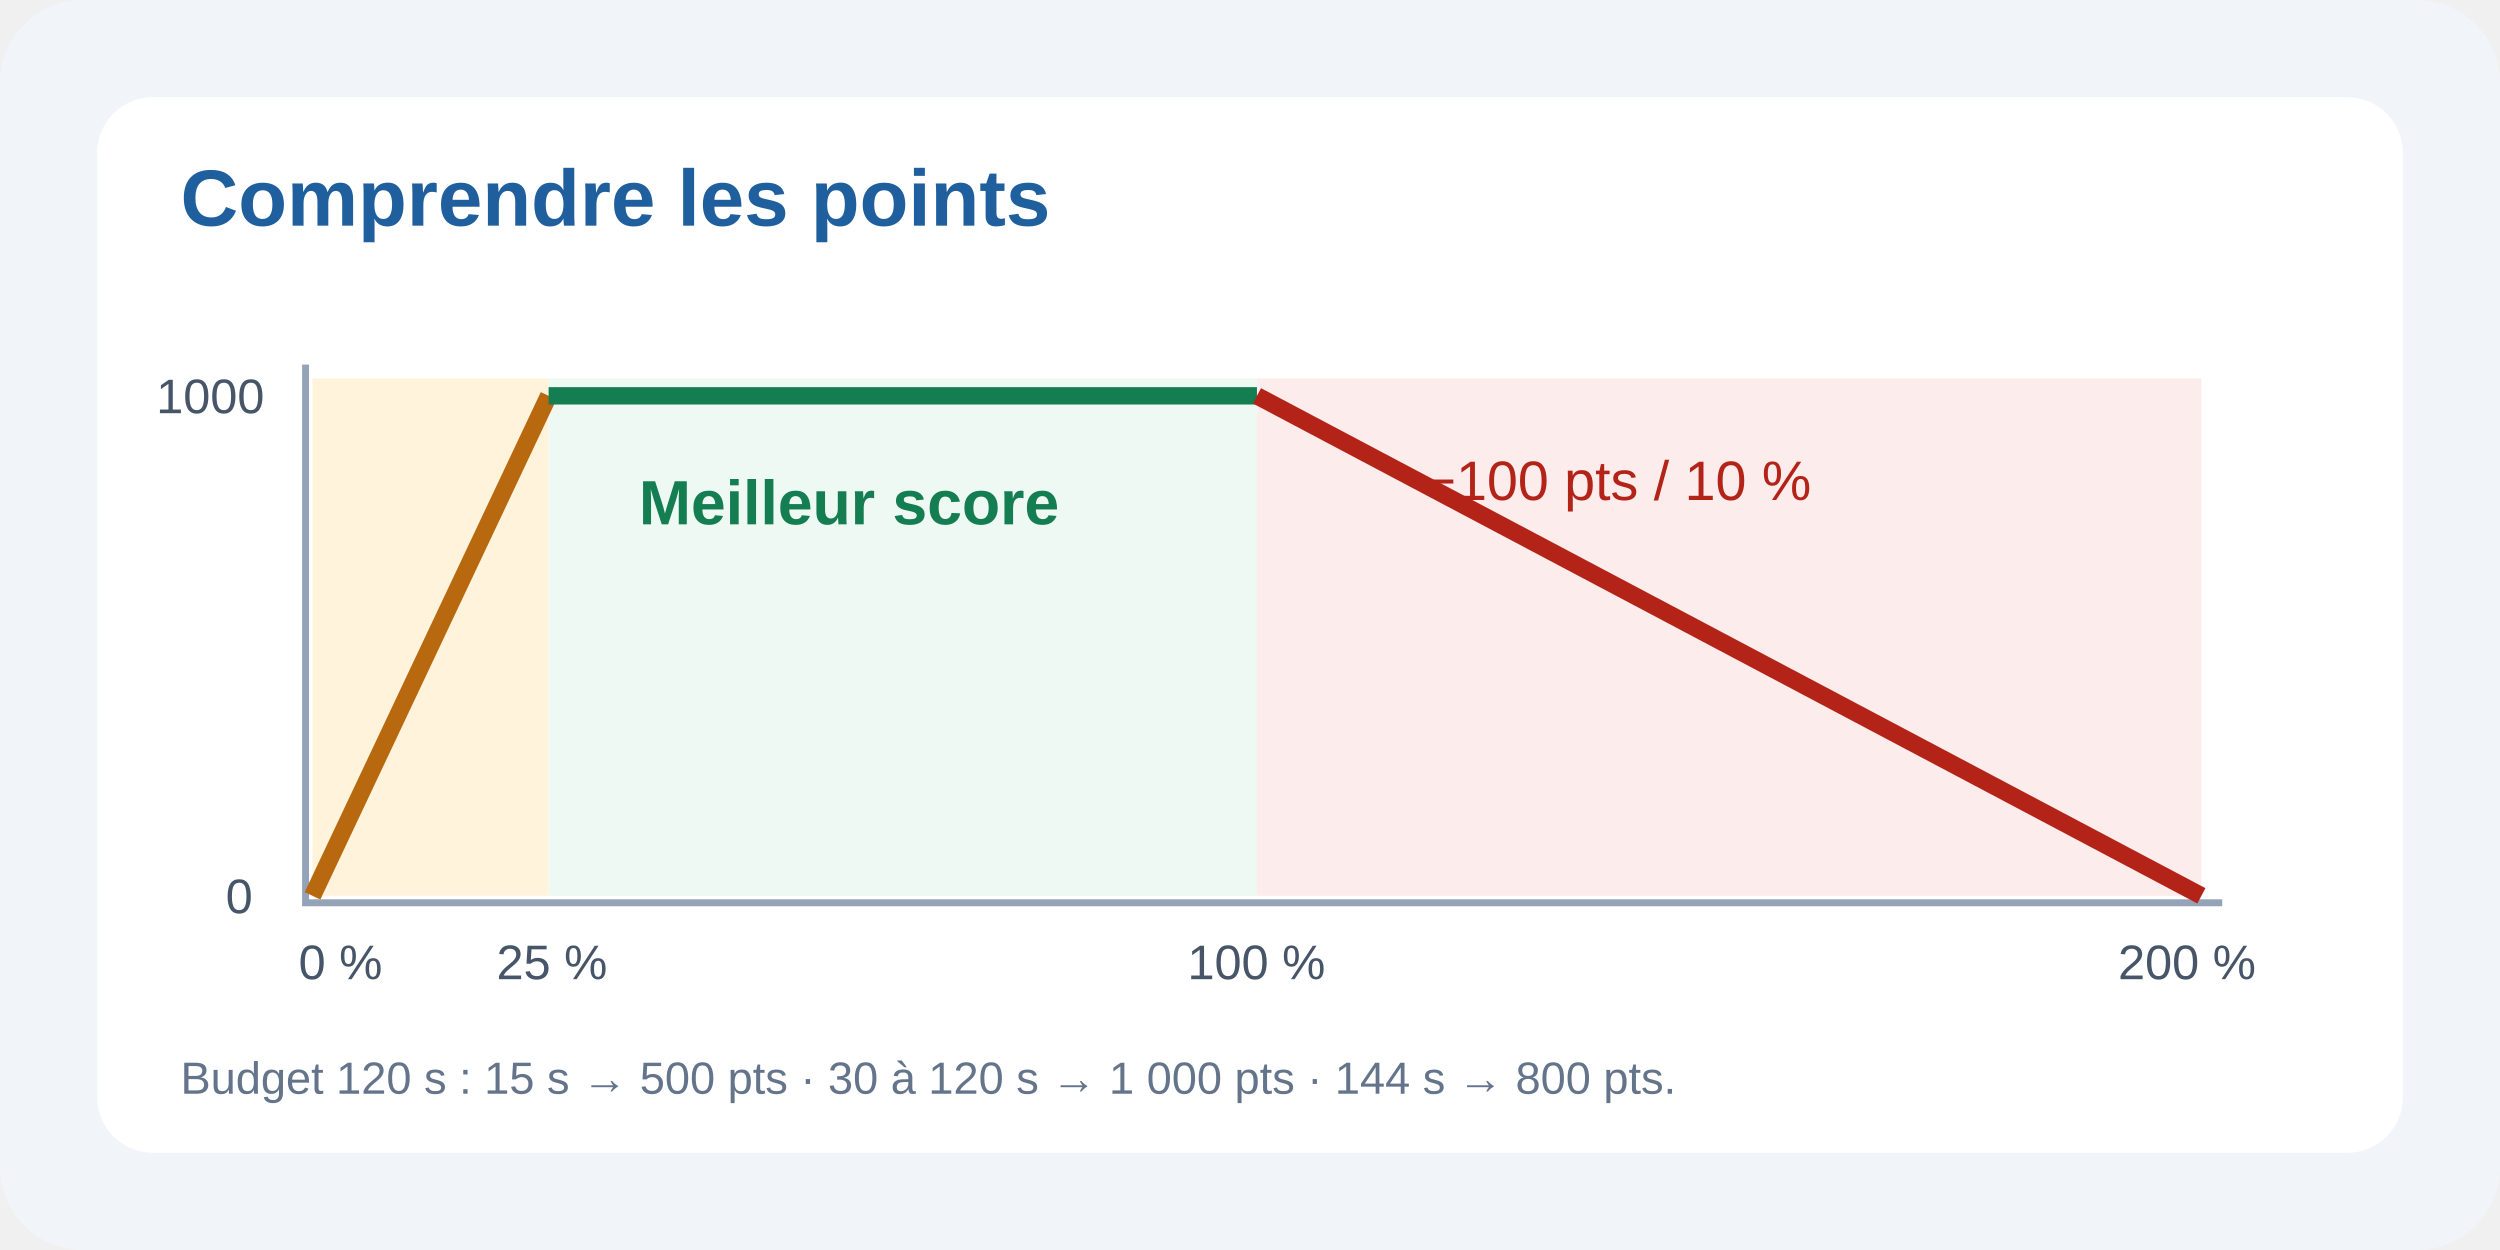
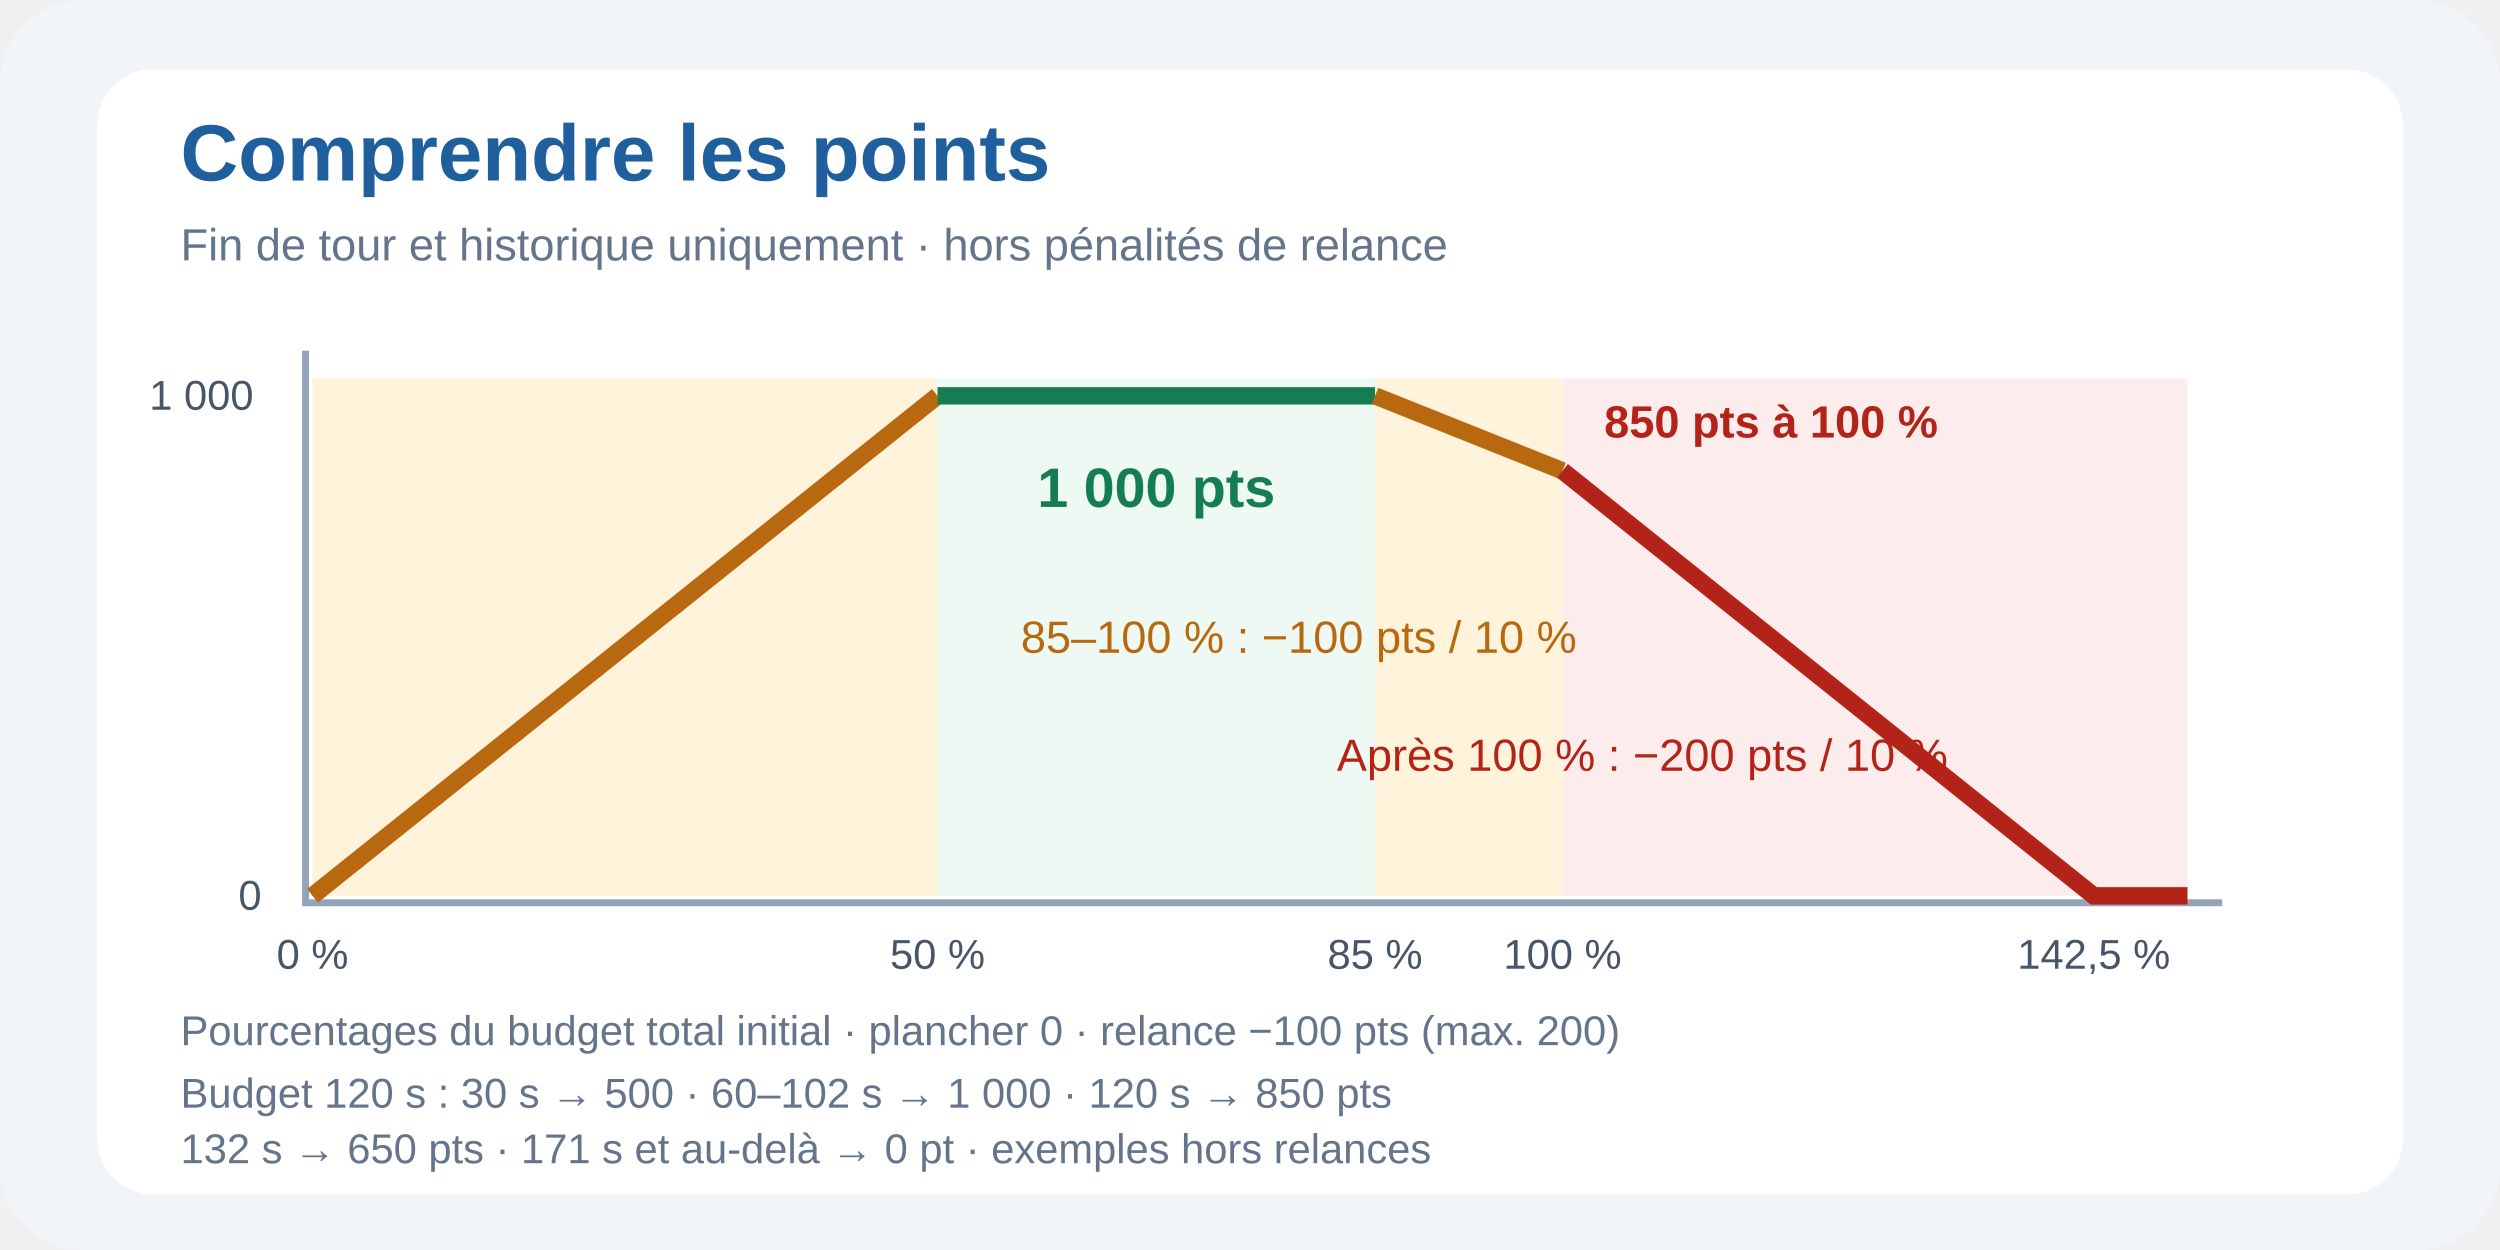
- <svg xmlns="http://www.w3.org/2000/svg" width="720" height="360" viewBox="0 0 720 360">
+ <svg xmlns="http://www.w3.org/2000/svg" width="720" height="360" viewBox="0 0 720 360" role="img" aria-labelledby="title desc">
  <rect width="720" height="360" rx="24" fill="#f1f5f9" />
  <g font-family="Arial,sans-serif">
-     <rect x="28" y="28" width="664" height="304" rx="16" fill="white" />
-     <text x="52" y="65" fill="#205f9d" font-size="23" font-weight="bold">Comprendre les points</text>
-     <path d="M88 105V260H640" fill="none" stroke="#94a3b8" stroke-width="2" />
-     <rect x="90" y="109" width="68" height="149" fill="#fff4db" />
-     <rect x="158" y="109" width="204" height="149" fill="#edf9f2" />
-     <rect x="362" y="109" width="272" height="149" fill="#fceceb" />
-     <path d="M90 258L158 114" stroke="#b86910" stroke-width="5" />
-     <path d="M158 114H362" stroke="#147d52" stroke-width="5" />
-     <path d="M362 114L634 258" stroke="#b42318" stroke-width="5" />
-     <g fill="#475569" font-size="14">
-       <text x="45" y="119">1000</text>
-       <text x="65" y="263">0</text>
-       <text x="86" y="282">0 %</text>
-       <text x="143" y="282">25 %</text>
-       <text x="342" y="282">100 %</text>
-       <text x="610" y="282">200 %</text>
+     <rect x="28" y="20" width="664" height="324" rx="16" fill="white" />
+     <text x="52" y="52" fill="#205f9d" font-size="23" font-weight="bold">Comprendre les points</text>
+     <text x="52" y="75" fill="#64748b" font-size="13">Fin de tour et historique uniquement · hors pénalités de relance</text>
+     <path d="M88 101V260H640" fill="none" stroke="#94a3b8" stroke-width="2" />
+     <rect x="90" y="109" width="180" height="149" fill="#fff4db" />
+     <rect x="270" y="109" width="126" height="149" fill="#edf9f2" />
+     <rect x="396" y="109" width="54" height="149" fill="#fff4db" />
+     <rect x="450" y="109" width="180" height="149" fill="#fceceb" />
+     <path d="M90 258L270 114" fill="none" stroke="#b86910" stroke-width="5" />
+     <path d="M270 114H396" fill="none" stroke="#147d52" stroke-width="5" />
+     <path d="M396 114L450 135.6" fill="none" stroke="#b86910" stroke-width="5" />
+     <path d="M450 135.6L603 258H630" fill="none" stroke="#b42318" stroke-width="5" />
+     <g fill="#475569" font-size="12" text-anchor="middle">
+       <text x="58" y="118">1 000</text>
+       <text x="72" y="262">0</text>
+       <text x="90" y="279">0 %</text>
+       <text x="270" y="279">50 %</text>
+       <text x="396" y="279">85 %</text>
+       <text x="450" y="279">100 %</text>
+       <text x="603" y="279">142,5 %</text>
    </g>
-     <text x="184" y="151" fill="#147d52" font-size="18" font-weight="bold">Meilleur score</text>
-     <text x="410" y="144" fill="#b42318" font-size="16">−100 pts / 10 %</text>
-     <text x="52" y="315" fill="#64748b" font-size="13">Budget 120 s : 15 s → 500 pts · 30 à 120 s → 1 000 pts · 144 s → 800 pts.</text>
+     <text x="333" y="146" text-anchor="middle" fill="#147d52" font-size="16" font-weight="bold">1 000 pts</text>
+     <text x="462" y="126" fill="#b42318" font-size="13" font-weight="bold">850 pts à 100 %</text>
+     <text x="294" y="188" fill="#b86910" font-size="13">85–100 % : −100 pts / 10 %</text>
+     <text x="385" y="222" fill="#b42318" font-size="13">Après 100 % : −200 pts / 10 %</text>
+     <text x="52" y="301" fill="#64748b" font-size="12">Pourcentages du budget total initial · plancher 0 · relance −100 pts (max. 200)</text>
+     <text x="52" y="319" fill="#64748b" font-size="12">Budget 120 s : 30 s → 500 · 60–102 s → 1 000 · 120 s → 850 pts</text>
+     <text x="52" y="335" fill="#64748b" font-size="12">132 s → 650 pts · 171 s et au-delà → 0 pt · exemples hors relances</text>
  </g>
</svg>
